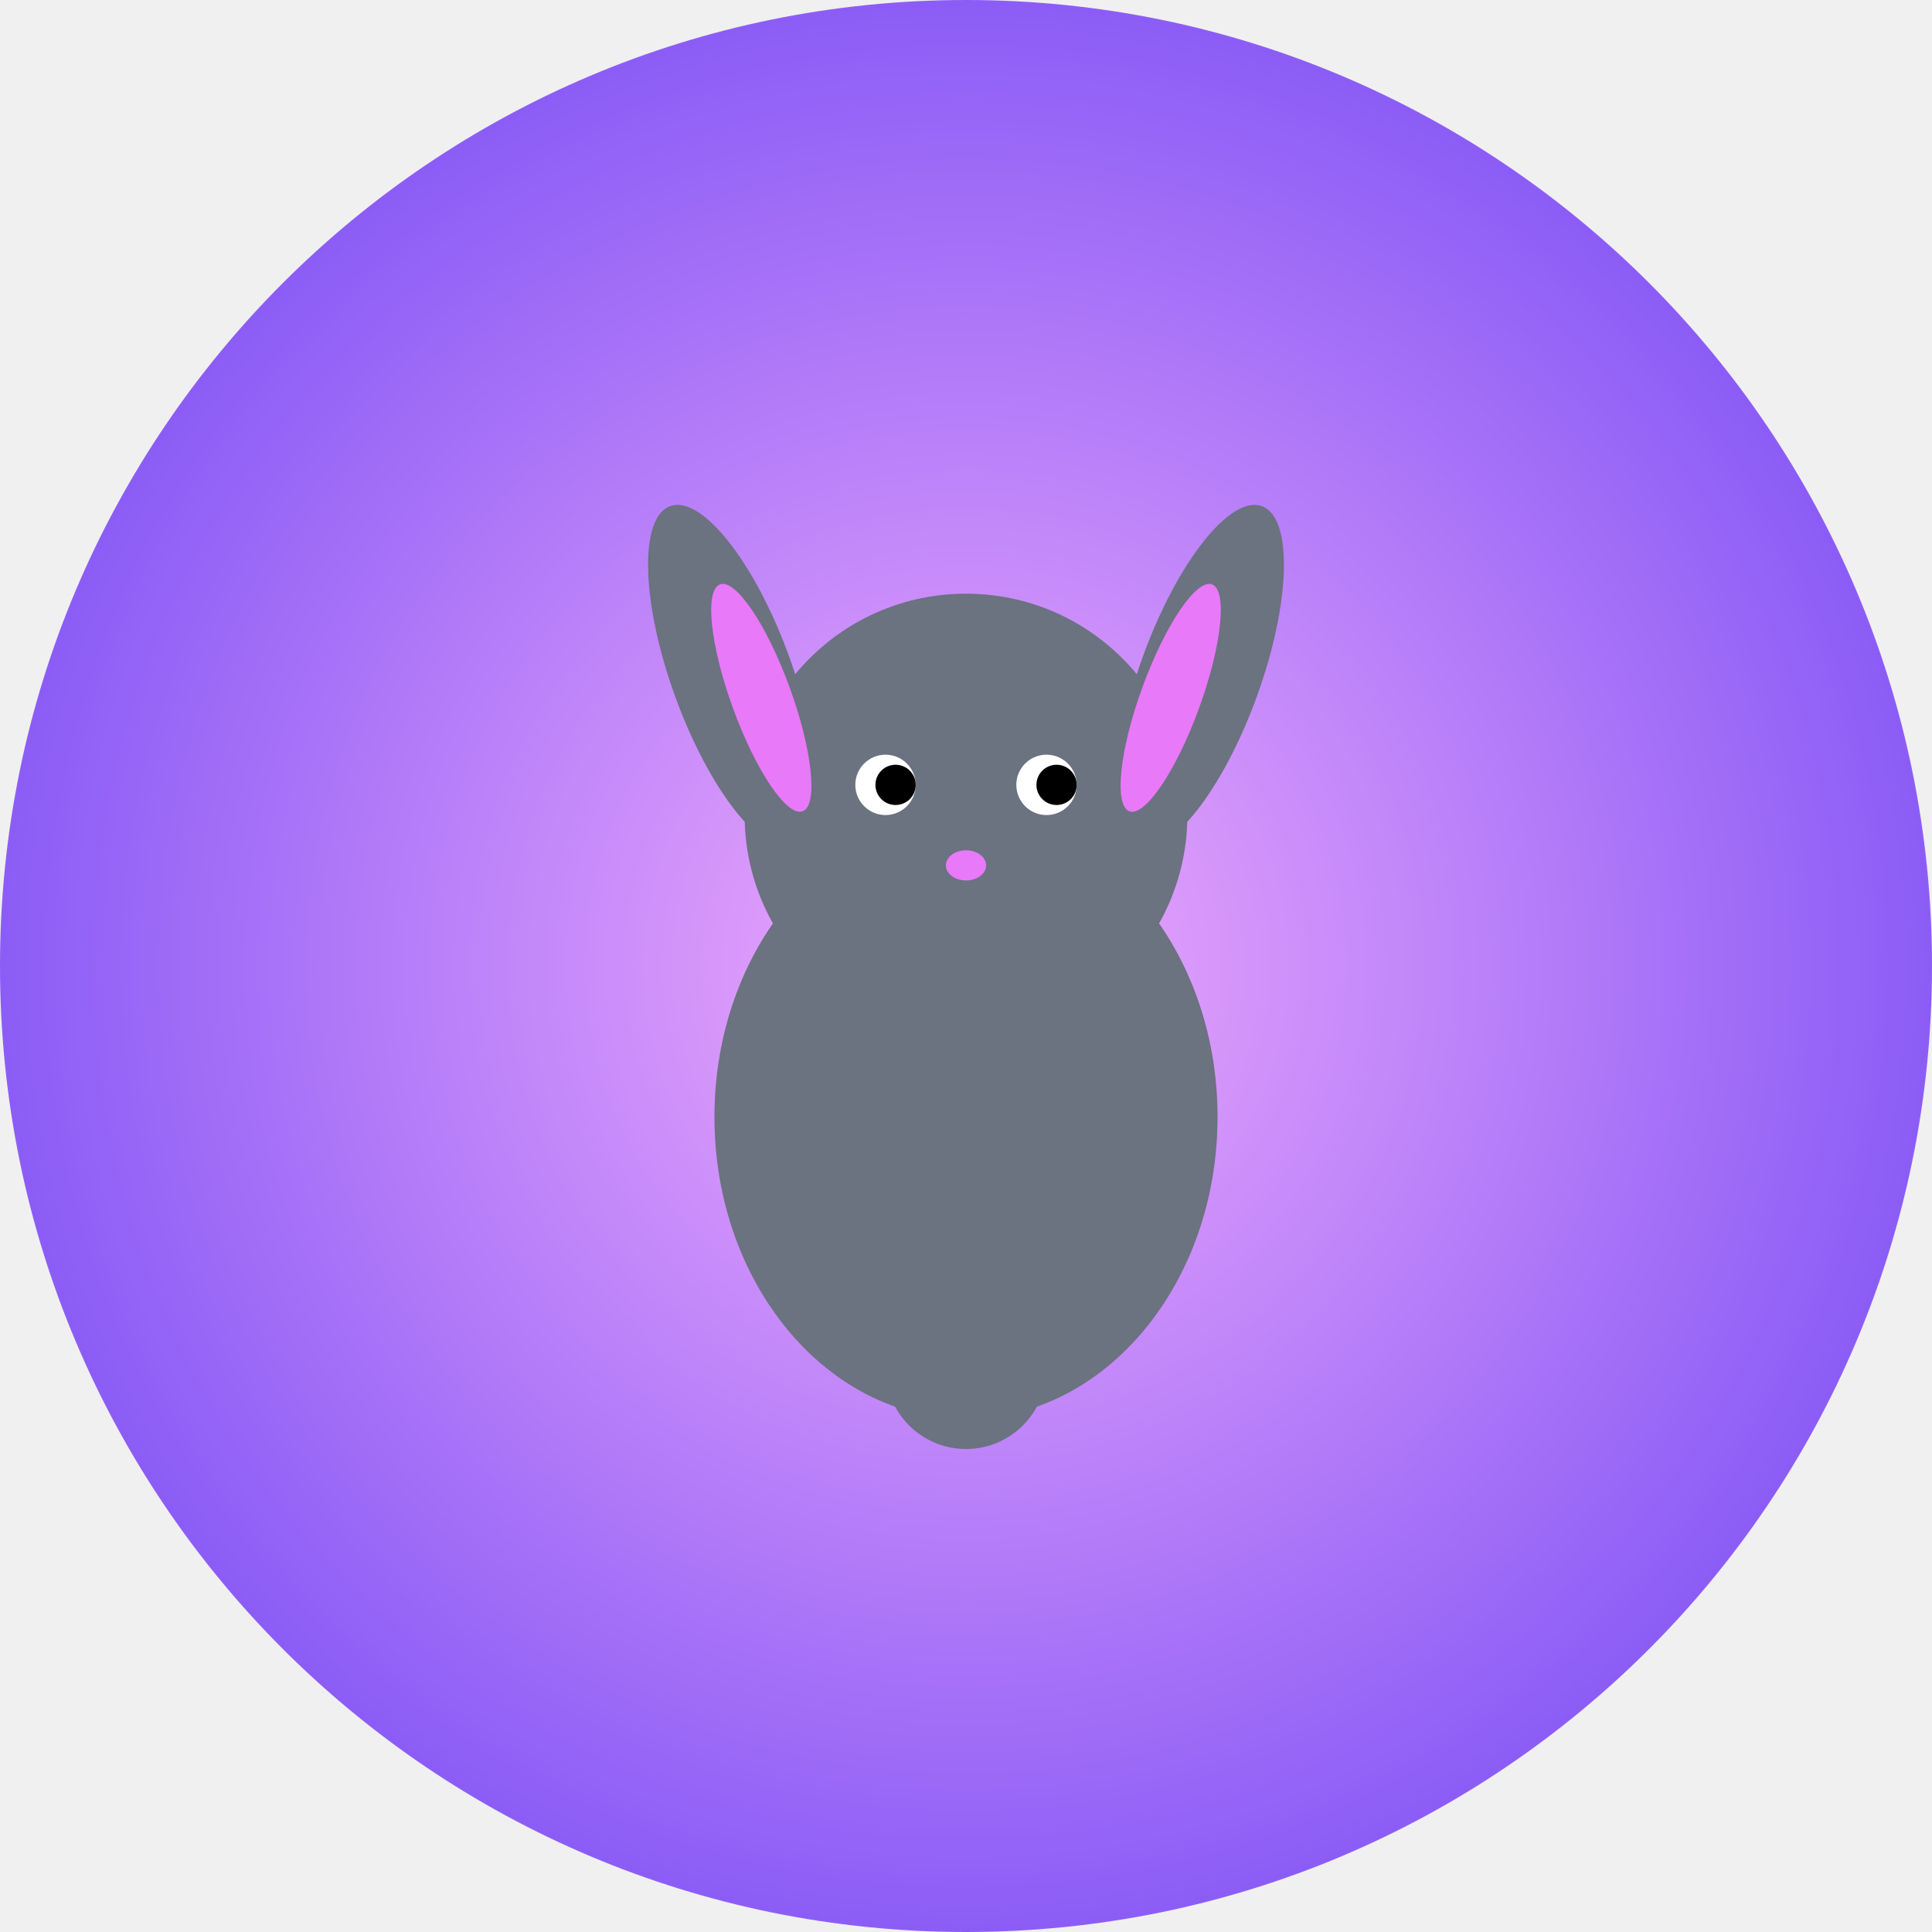
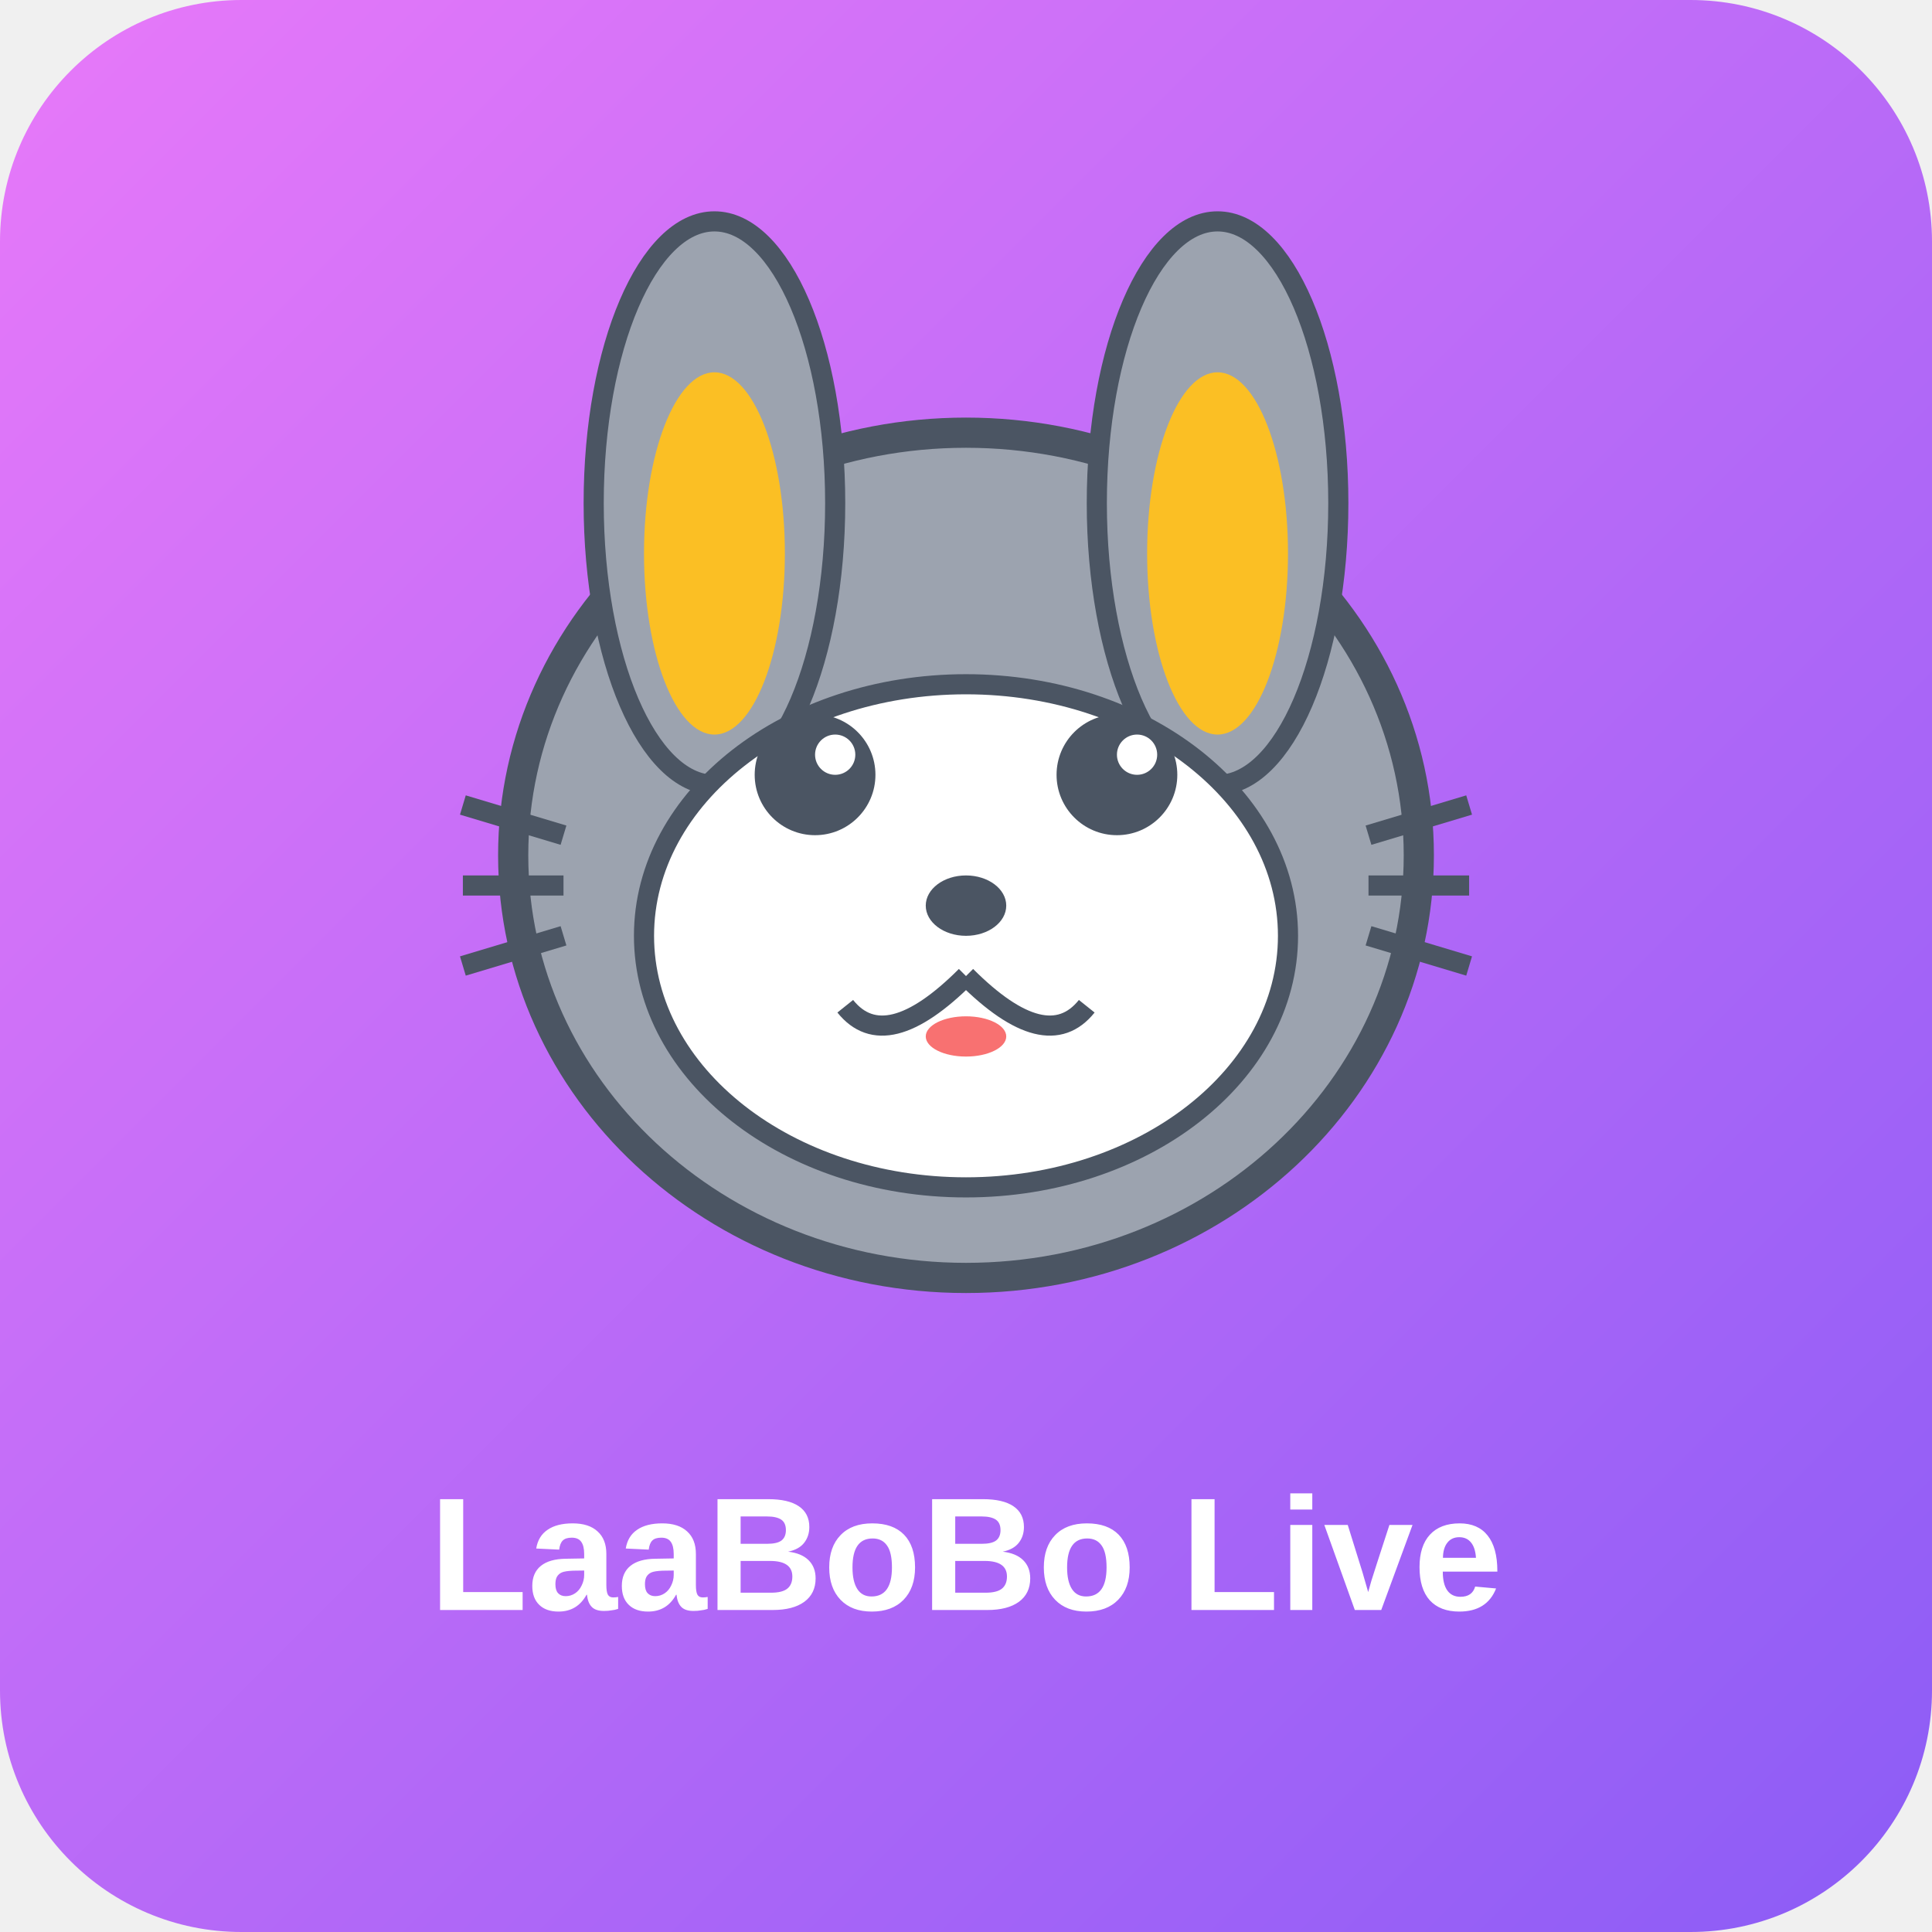
<svg xmlns="http://www.w3.org/2000/svg" width="192" height="192" viewBox="0 0 192 192" fill="none">
  <defs>
-     <radialGradient id="bg" cx="50%" cy="50%" r="50%">
-       <stop offset="0%" style="stop-color:#f0abfc" />
-       <stop offset="100%" style="stop-color:#8b5cf6" />
-     </radialGradient>
+     <linearGradient id="bgGradient" x1="0%" y1="0%" x2="100%" y2="100%">
+       <stop offset="0%" style="stop-color:#e879f9;stop-opacity:1" />
+       <stop offset="100%" style="stop-color:#8b5cf6;stop-opacity:1" />
+     </linearGradient>
  </defs>
-   <circle cx="96" cy="96" r="96" fill="url(#bg)" />
-   <g transform="translate(96, 96)">
-     <ellipse cx="0" cy="15" rx="25" ry="30" fill="#6b7280" />
-     <circle cx="0" cy="-15" r="22" fill="#6b7280" />
-     <ellipse cx="-12" cy="-35" rx="6" ry="18" fill="#6b7280" transform="rotate(-20)" />
-     <ellipse cx="12" cy="-35" rx="6" ry="18" fill="#6b7280" transform="rotate(20)" />
-     <ellipse cx="-10" cy="-32" rx="3" ry="12" fill="#e879f9" transform="rotate(-20)" />
-     <ellipse cx="10" cy="-32" rx="3" ry="12" fill="#e879f9" transform="rotate(20)" />
-     <circle cx="-8" cy="-18" r="3" fill="white" />
-     <circle cx="8" cy="-18" r="3" fill="white" />
-     <circle cx="-7" cy="-18" r="2" fill="black" />
-     <circle cx="9" cy="-18" r="2" fill="black" />
-     <ellipse cx="0" cy="-10" rx="2" ry="1.5" fill="#e879f9" />
-     <circle cx="0" cy="40" r="8" fill="#6b7280" />
+   <rect width="192" height="192" fill="url(#bgGradient)" rx="24" />
+   <g transform="translate(96, 85)">
+     <ellipse cx="0" cy="0" rx="45" ry="42" fill="#9ca3af" stroke="#4b5563" stroke-width="3" />
+     <ellipse cx="-25" cy="-35" rx="12" ry="28" fill="#9ca3af" stroke="#4b5563" stroke-width="2" />
+     <ellipse cx="-25" cy="-30" rx="7" ry="18" fill="#fbbf24" />
+     <ellipse cx="25" cy="-35" rx="12" ry="28" fill="#9ca3af" stroke="#4b5563" stroke-width="2" />
+     <ellipse cx="25" cy="-30" rx="7" ry="18" fill="#fbbf24" />
+     <ellipse cx="0" cy="8" rx="32" ry="25" fill="white" stroke="#4b5563" stroke-width="2" />
+     <circle cx="-15" cy="-8" r="6" fill="#4b5563" />
+     <circle cx="15" cy="-8" r="6" fill="#4b5563" />
+     <circle cx="-13" cy="-10" r="2" fill="white" />
+     <circle cx="17" cy="-10" r="2" fill="white" />
+     <ellipse cx="0" cy="5" rx="4" ry="3" fill="#4b5563" />
+     <path d="M 0 12 Q -8 20 -12 15" stroke="#4b5563" stroke-width="2" fill="none" />
+     <path d="M 0 12 Q 8 20 12 15" stroke="#4b5563" stroke-width="2" fill="none" />
+     <ellipse cx="0" cy="18" rx="4" ry="2" fill="#f87171" />
+     <line x1="-40" y1="-2" x2="-50" y2="-5" stroke="#4b5563" stroke-width="2" />
+     <line x1="-40" y1="3" x2="-50" y2="3" stroke="#4b5563" stroke-width="2" />
+     <line x1="-40" y1="8" x2="-50" y2="11" stroke="#4b5563" stroke-width="2" />
+     <line x1="40" y1="-2" x2="50" y2="-5" stroke="#4b5563" stroke-width="2" />
+     <line x1="40" y1="3" x2="50" y2="3" stroke="#4b5563" stroke-width="2" />
+     <line x1="40" y1="8" x2="50" y2="11" stroke="#4b5563" stroke-width="2" />
  </g>
+   <text x="96" y="160" text-anchor="middle" fill="white" font-size="16" font-family="Arial, sans-serif" font-weight="bold">LaaBoBo Live</text>
</svg>
